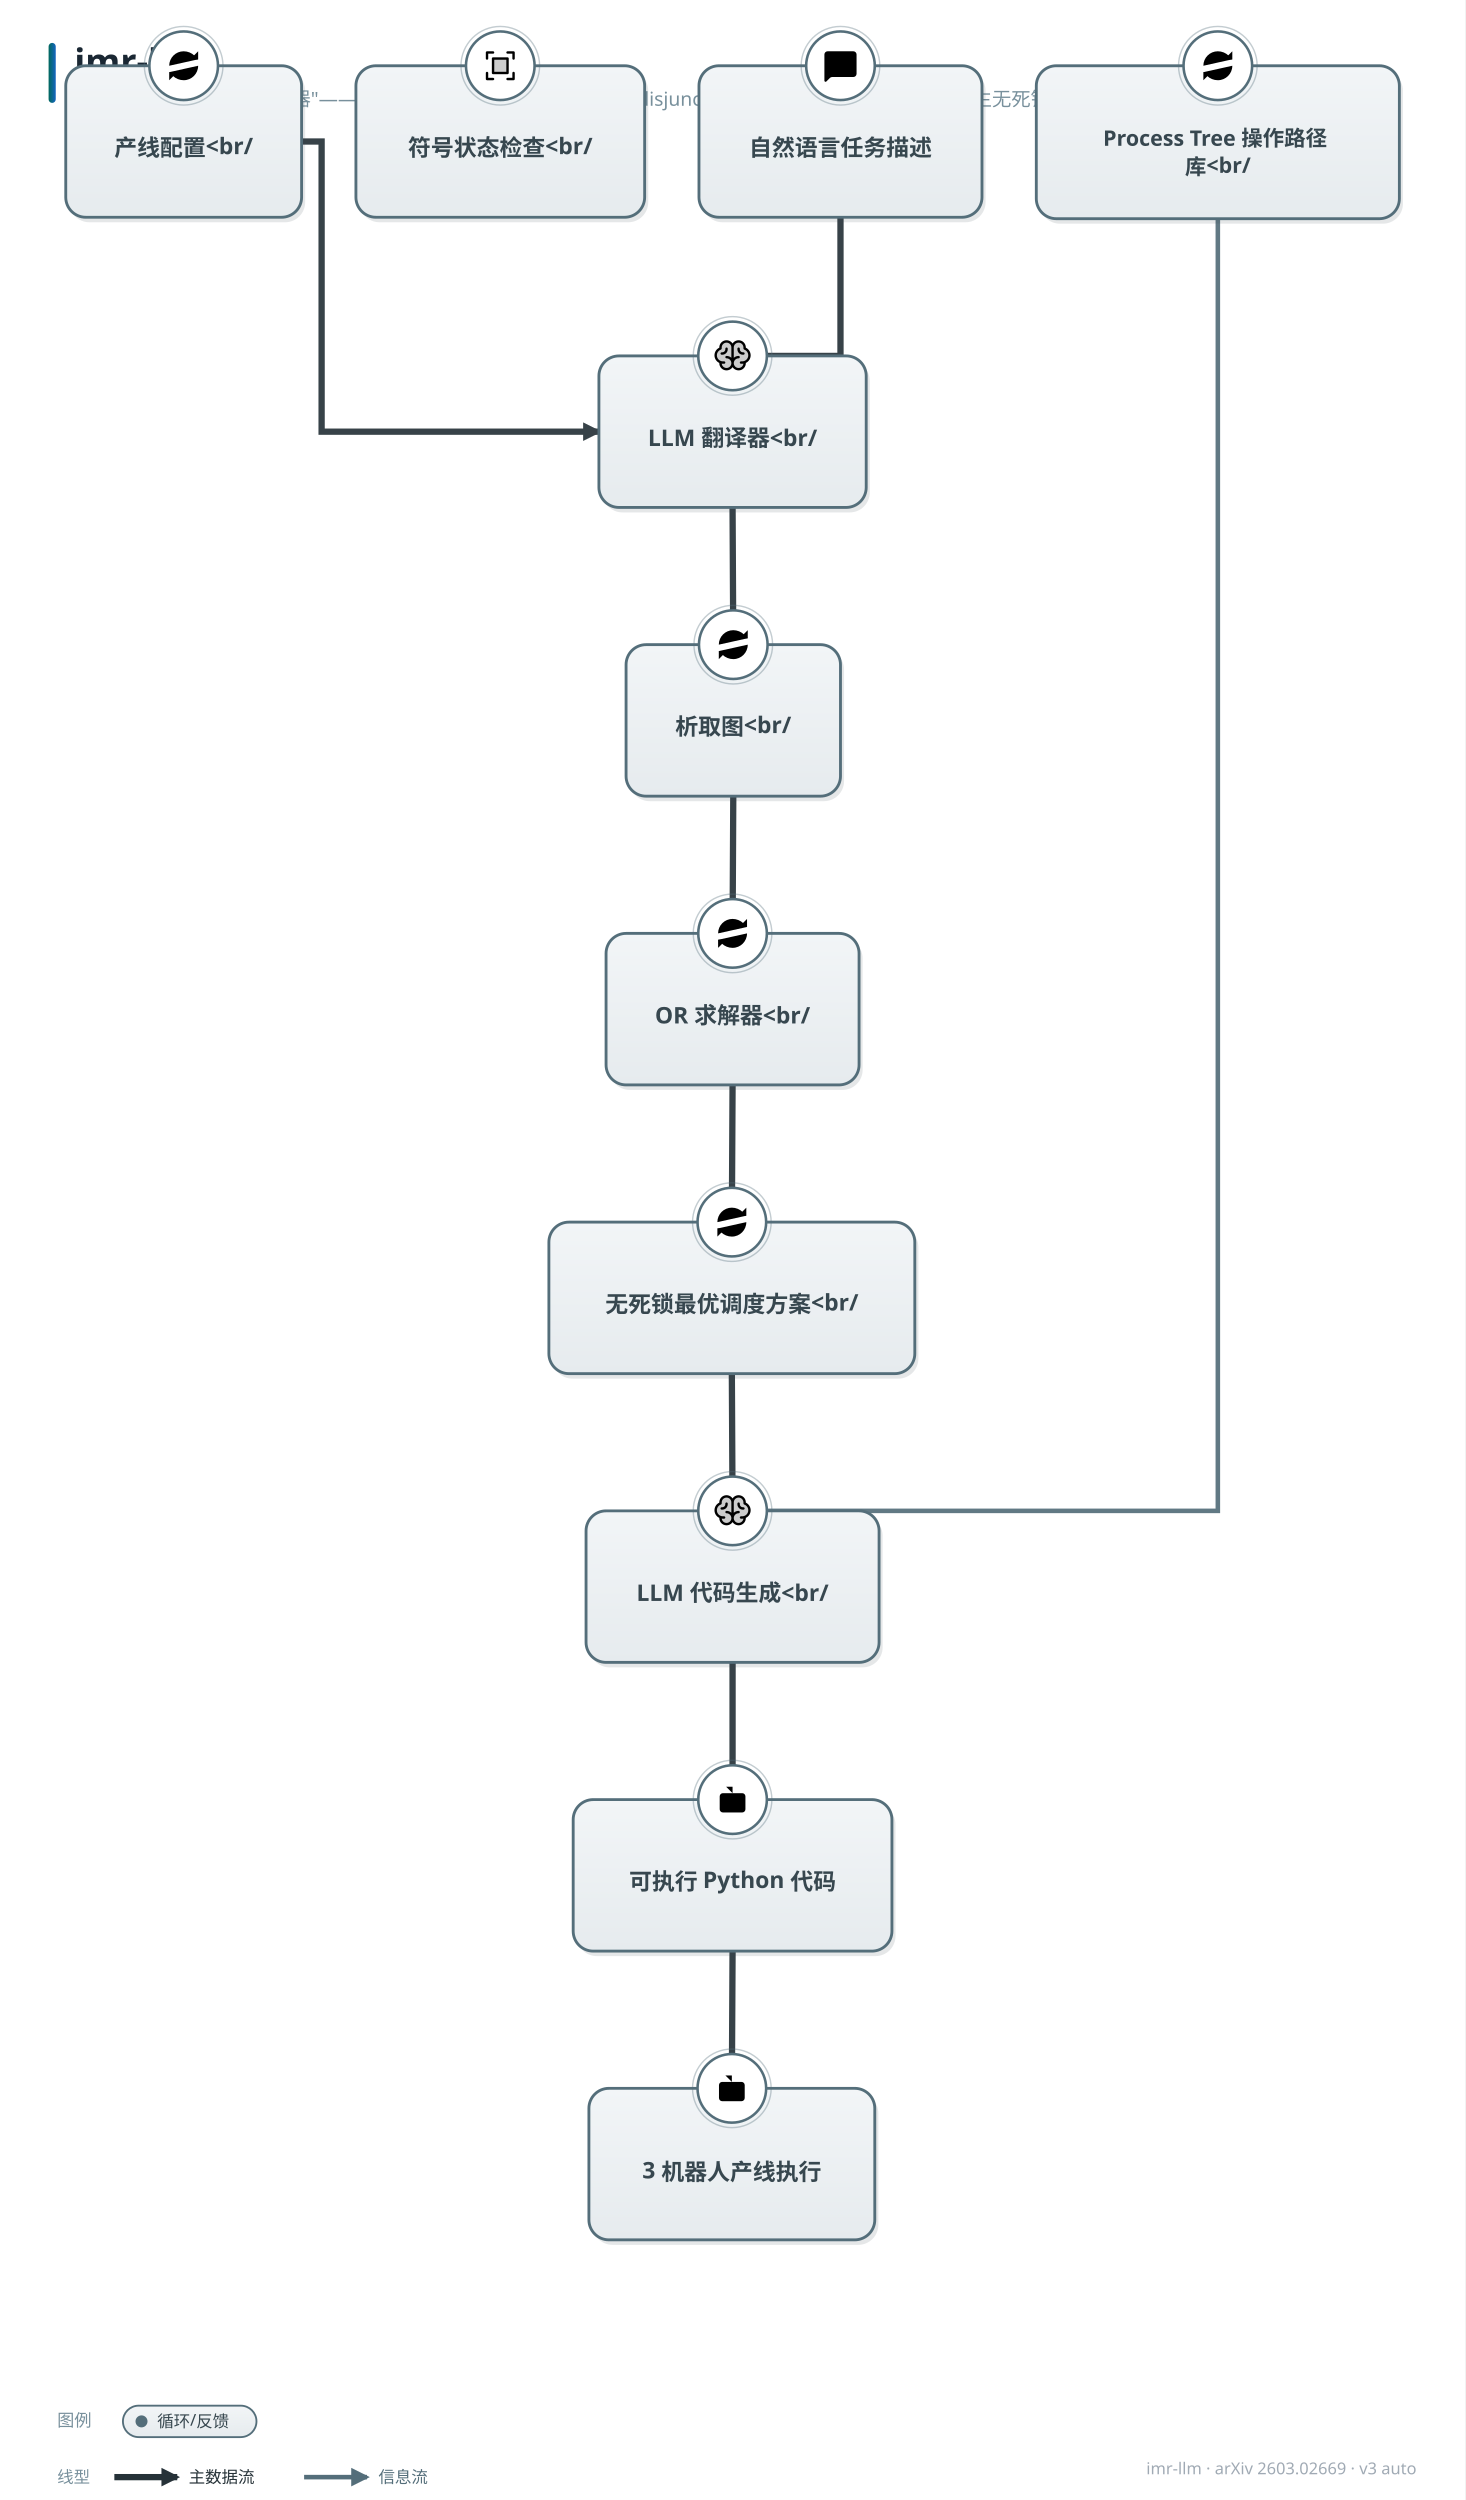
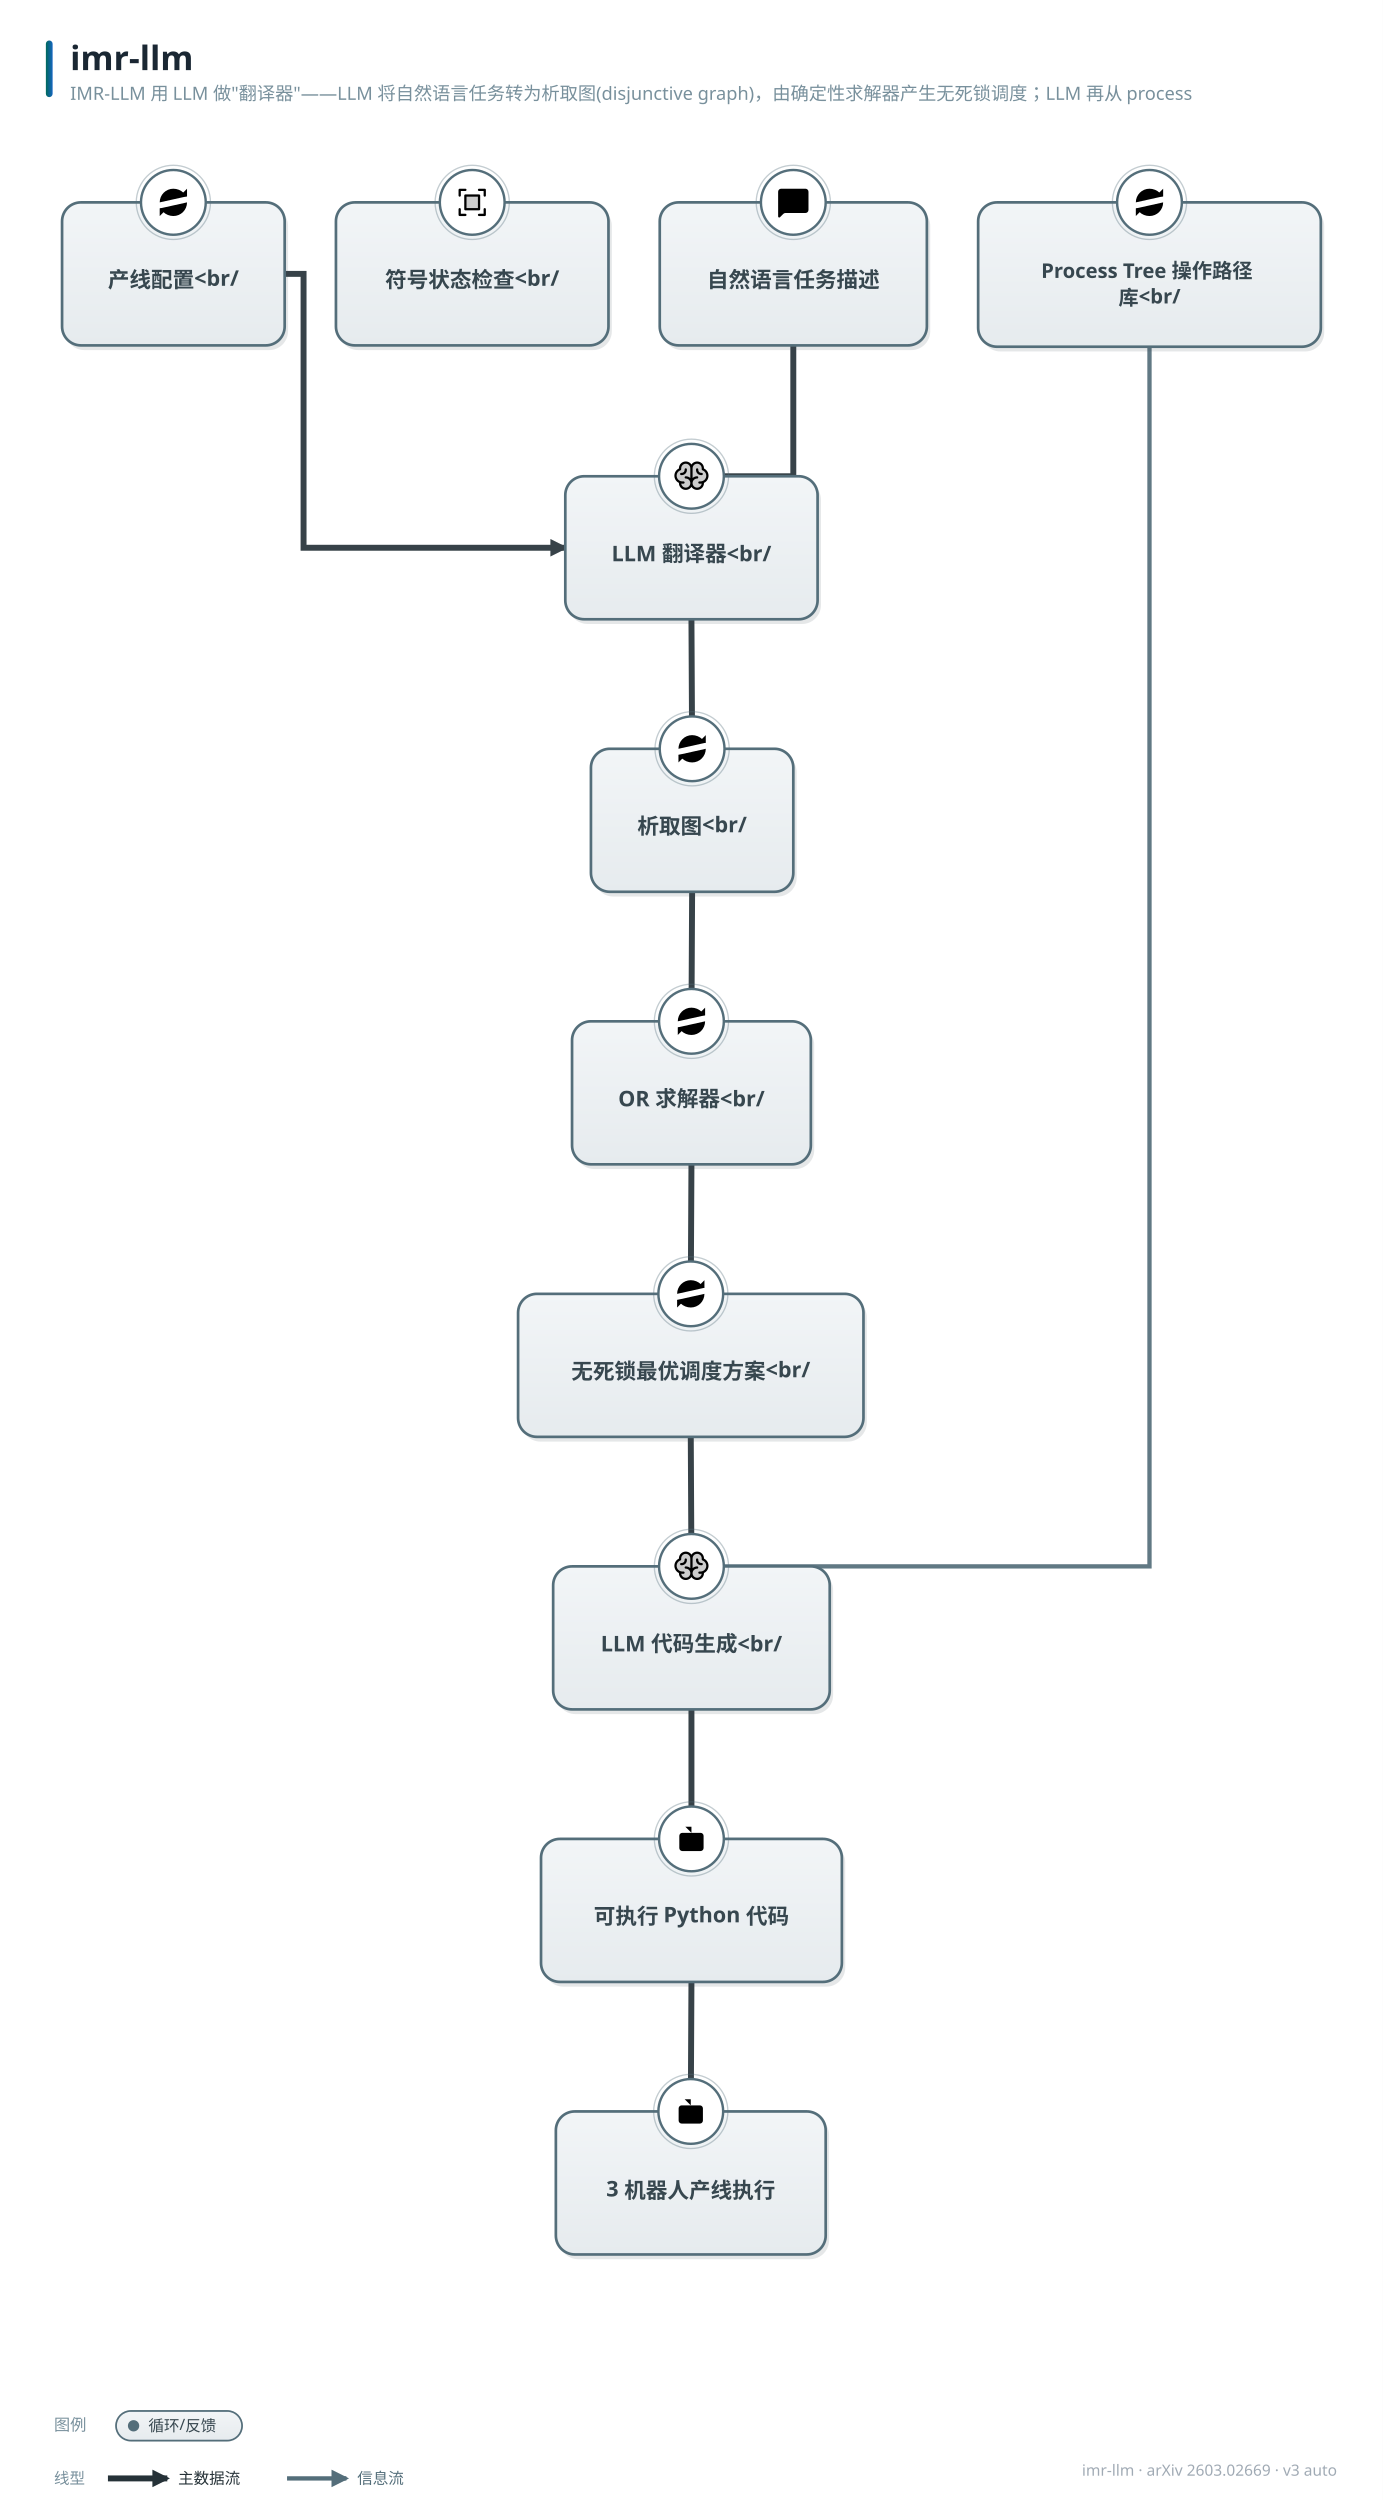
- <svg xmlns="http://www.w3.org/2000/svg" width="1025" height="1749" viewBox="0 0 1025 1749" font-family="'PingFang SC','Hiragino Sans GB','Microsoft YaHei','Segoe UI',sans-serif">
+ <svg xmlns="http://www.w3.org/2000/svg" width="1025" height="1853" viewBox="0 0 1025 1853" font-family="'PingFang SC','Hiragino Sans GB','Microsoft YaHei','Segoe UI',sans-serif">
  <style>text{font-family:'PingFang SC','Hiragino Sans GB','Microsoft YaHei','Segoe UI',sans-serif;} .lbl{font-weight:700;}</style>
  <defs>
    <linearGradient id="g-data" x1="0" y1="0" x2="0" y2="1">
      <stop offset="0" stop-color="#f1f9f1" />
      <stop offset="1" stop-color="#e2f0e2" />
    </linearGradient>
    <linearGradient id="g-frozen" x1="0" y1="0" x2="0" y2="1">
      <stop offset="0" stop-color="#f0f7fe" />
      <stop offset="1" stop-color="#dcecfb" />
    </linearGradient>
    <linearGradient id="g-train" x1="0" y1="0" x2="0" y2="1">
      <stop offset="0" stop-color="#fff6e8" />
      <stop offset="1" stop-color="#ffedd4" />
    </linearGradient>
    <linearGradient id="g-loss" x1="0" y1="0" x2="0" y2="1">
      <stop offset="0" stop-color="#fdf0f1" />
      <stop offset="1" stop-color="#f9e0e2" />
    </linearGradient>
    <linearGradient id="g-act" x1="0" y1="0" x2="0" y2="1">
      <stop offset="0" stop-color="#f8f1fb" />
      <stop offset="1" stop-color="#f0e4f7" />
    </linearGradient>
    <linearGradient id="g-loop" x1="0" y1="0" x2="0" y2="1">
      <stop offset="0" stop-color="#f2f5f7" />
      <stop offset="1" stop-color="#e6ebee" />
    </linearGradient>
    <linearGradient id="g-env" x1="0" y1="0" x2="0" y2="1">
      <stop offset="0" stop-color="#eef8f6" />
      <stop offset="1" stop-color="#dcf0ec" />
    </linearGradient>
    <linearGradient id="g-mem" x1="0" y1="0" x2="0" y2="1">
      <stop offset="0" stop-color="#fffef0" />
      <stop offset="1" stop-color="#fdf6d8" />
    </linearGradient>
    <linearGradient id="g-reward" x1="0" y1="0" x2="0" y2="1">
      <stop offset="0" stop-color="#fdf2f7" />
      <stop offset="1" stop-color="#f9e2ed" />
    </linearGradient>
    <linearGradient id="g-key" x1="0" y1="0" x2="0" y2="1">
      <stop offset="0" stop-color="#fffaf0" />
      <stop offset="1" stop-color="#fff1d6" />
    </linearGradient>
    <linearGradient id="g-title" x1="0" y1="0" x2="1" y2="0">
      <stop offset="0" stop-color="#00695c" />
      <stop offset="1" stop-color="#1565c0" />
    </linearGradient>
    <marker id="arr-main" viewBox="0 0 10 10" refX="8.5" refY="5" markerWidth="13" markerHeight="13" markerUnits="userSpaceOnUse" orient="auto-start-reverse">
      <path d="M0 0 L10 5 L0 10 z" fill="#546e7a" />
    </marker>
    <marker id="arr-thick" viewBox="0 0 10 10" refX="8.5" refY="5" markerWidth="13" markerHeight="13" markerUnits="userSpaceOnUse" orient="auto-start-reverse">
      <path d="M0 0 L10 5 L0 10 z" fill="#263238" />
    </marker>
    <marker id="arr-thin" viewBox="0 0 10 10" refX="8.5" refY="5" markerWidth="13" markerHeight="13" markerUnits="userSpaceOnUse" orient="auto-start-reverse">
      <path d="M0 0 L10 5 L0 10 z" fill="#9fb0bb" />
    </marker>
    <marker id="arr-fb" viewBox="0 0 10 10" refX="8.5" refY="5" markerWidth="13" markerHeight="13" markerUnits="userSpaceOnUse" orient="auto-start-reverse">
      <path d="M0 0 L10 5 L0 10 z" fill="#1565c0" />
    </marker>
    <marker id="arr-loss" viewBox="0 0 10 10" refX="8.5" refY="5" markerWidth="13" markerHeight="13" markerUnits="userSpaceOnUse" orient="auto-start-reverse">
      <path d="M0 0 L10 5 L0 10 z" fill="#c62828" />
    </marker>
  </defs>
-   <rect width="1025" height="1749" fill="#ffffff" />
+   <rect width="1025" height="1853" fill="#ffffff" />
  <rect x="34" y="30" width="5" height="42" rx="2.5" fill="url(#g-title)" />
  <text x="52" y="52" font-size="25" font-weight="800" fill="#1a2733">imr-llm</text>
  <text x="52" y="74" font-size="13.5" fill="#78909c">IMR-LLM 用 LLM 做"翻译器"——LLM 将自然语言任务转为析取图(disjunctive graph)，由确定性求解器产生无死锁调度；LLM 再从 process </text>
-   <text x="991" y="1731" font-size="11.5" fill="#a0aab4" text-anchor="end">imr-llm · arXiv 2603.02669 · v3 auto</text>
-   <path d="M 588.0 152.0 L 588.0 249.0 L 512.5 249.0" fill="none" stroke="#263238" stroke-width="4.4" marker-end="url(#arr-thick)" opacity="0.92" />
-   <path d="M 211.0 99.0 L 225.0 99.0 L 225.0 302.0 L 419.0 302.0" fill="none" stroke="#263238" stroke-width="4.4" marker-end="url(#arr-thick)" opacity="0.92" />
-   <path d="M 512.5 355.0 L 513.0 451.0" fill="none" stroke="#263238" stroke-width="4.4" marker-end="url(#arr-thick)" opacity="0.92" />
-   <path d="M 513.0 557.0 L 512.5 653.0" fill="none" stroke="#263238" stroke-width="4.4" marker-end="url(#arr-thick)" opacity="0.92" />
-   <path d="M 512.5 759.0 L 512.0 855.0" fill="none" stroke="#263238" stroke-width="4.4" marker-end="url(#arr-thick)" opacity="0.92" />
-   <path d="M 512.0 961.0 L 512.5 1057.0" fill="none" stroke="#263238" stroke-width="4.4" marker-end="url(#arr-thick)" opacity="0.92" />
-   <path d="M 852.0 153.0 L 852.0 1057.0 L 512.5 1057.0" fill="none" stroke="#546e7a" stroke-width="3.2" marker-end="url(#arr-main)" opacity="0.92" />
-   <path d="M 512.5 1163.0 L 512.5 1259.0" fill="none" stroke="#263238" stroke-width="4.4" marker-end="url(#arr-thick)" opacity="0.92" />
-   <path d="M 512.5 1365.0 L 512.0 1461.0" fill="none" stroke="#263238" stroke-width="4.4" marker-end="url(#arr-thick)" opacity="0.92" />
-   <rect x="491.5" y="49.5" width="198" height="106" rx="14" fill="#37474f" opacity="0.13" />
-   <rect x="489" y="46" width="198" height="106" rx="14" fill="url(#g-loop)" stroke="#546e7a" stroke-width="2.0" />
-   <circle cx="588.0" cy="46" r="24" fill="#ffffff" stroke="#546e7a" stroke-width="1.8" />
-   <circle cx="588.0" cy="46" r="27.5" fill="none" stroke="#546e7a" stroke-width="1" opacity="0.35" />
-   <g transform="translate(574.5,32.5) scale(1.125)">
+   <text x="991" y="1835" font-size="11.5" fill="#a0aab4" text-anchor="end">imr-llm · arXiv 2603.02669 · v3 auto</text>
+   <path d="M 588.0 256.0 L 588.0 353.0 L 512.5 353.0" fill="none" stroke="#263238" stroke-width="4.4" marker-end="url(#arr-thick)" opacity="0.92" />
+   <path d="M 211.0 203.0 L 225.0 203.0 L 225.0 406.0 L 419.0 406.0" fill="none" stroke="#263238" stroke-width="4.4" marker-end="url(#arr-thick)" opacity="0.92" />
+   <path d="M 512.5 459.0 L 513.0 555.0" fill="none" stroke="#263238" stroke-width="4.4" marker-end="url(#arr-thick)" opacity="0.92" />
+   <path d="M 513.0 661.0 L 512.5 757.0" fill="none" stroke="#263238" stroke-width="4.4" marker-end="url(#arr-thick)" opacity="0.92" />
+   <path d="M 512.5 863.0 L 512.0 959.0" fill="none" stroke="#263238" stroke-width="4.4" marker-end="url(#arr-thick)" opacity="0.92" />
+   <path d="M 512.0 1065.0 L 512.5 1161.0" fill="none" stroke="#263238" stroke-width="4.4" marker-end="url(#arr-thick)" opacity="0.92" />
+   <path d="M 852.0 257.0 L 852.0 1161.0 L 512.5 1161.0" fill="none" stroke="#546e7a" stroke-width="3.2" marker-end="url(#arr-main)" opacity="0.92" />
+   <path d="M 512.5 1267.0 L 512.5 1363.0" fill="none" stroke="#263238" stroke-width="4.4" marker-end="url(#arr-thick)" opacity="0.92" />
+   <path d="M 512.5 1469.0 L 512.0 1565.0" fill="none" stroke="#263238" stroke-width="4.4" marker-end="url(#arr-thick)" opacity="0.92" />
+   <rect x="491.5" y="153.5" width="198" height="106" rx="14" fill="#37474f" opacity="0.13" />
+   <rect x="489" y="150" width="198" height="106" rx="14" fill="url(#g-loop)" stroke="#546e7a" stroke-width="2.0" />
+   <circle cx="588.0" cy="150" r="24" fill="#ffffff" stroke="#546e7a" stroke-width="1.8" />
+   <circle cx="588.0" cy="150" r="27.5" fill="none" stroke="#546e7a" stroke-width="1" opacity="0.35" />
+   <g transform="translate(574.5,136.5) scale(1.125)">
    <path d="M22 17a2 2 0 0 1-2 2H6.828a2 2 0 0 0-1.414.586l-2.202 2.202A.71.71 0 0 1 2 21.286V5a2 2 0 0 1 2-2h16a2 2 0 0 1 2 2z" />
  </g>
-   <text x="588.0" y="109" font-size="16" class="lbl" fill="#37474f" text-anchor="middle">自然语言任务描述</text>
-   <rect x="48.5" y="49.5" width="165" height="106" rx="14" fill="#37474f" opacity="0.13" />
-   <rect x="46" y="46" width="165" height="106" rx="14" fill="url(#g-loop)" stroke="#546e7a" stroke-width="2.0" />
-   <circle cx="128.5" cy="46" r="24" fill="#ffffff" stroke="#546e7a" stroke-width="1.8" />
-   <circle cx="128.5" cy="46" r="27.5" fill="none" stroke="#546e7a" stroke-width="1" opacity="0.35" />
-   <g transform="translate(115.0,32.5) scale(1.125)">
-     <path d="M3 12a9 9 0 0 1 9-9 9.75 9.75 0 0 1 6.74 2.74L21 8" />
-     <path d="M21 3v5h-5" />
-     <path d="M21 12a9 9 0 0 1-9 9 9.75 9.75 0 0 1-6.74-2.74L3 16" />
-     <path d="M8 16H3v5" />
-   </g>
-   <text x="128.5" y="109" font-size="16" class="lbl" fill="#37474f" text-anchor="middle">产线配置&lt;br/</text>
-   <rect x="421.5" y="252.5" width="187" height="106" rx="14" fill="#37474f" opacity="0.13" />
-   <rect x="419" y="249" width="187" height="106" rx="14" fill="url(#g-loop)" stroke="#546e7a" stroke-width="2.0" />
-   <circle cx="512.5" cy="249" r="24" fill="#ffffff" stroke="#546e7a" stroke-width="1.8" />
-   <circle cx="512.5" cy="249" r="27.5" fill="none" stroke="#546e7a" stroke-width="1" opacity="0.35" />
-   <g transform="translate(499.0,235.5) scale(0.1055)">
+   <text x="588.0" y="213" font-size="16" class="lbl" fill="#37474f" text-anchor="middle">自然语言任务描述</text>
+   <rect x="48.5" y="153.5" width="165" height="106" rx="14" fill="#37474f" opacity="0.13" />
+   <rect x="46" y="150" width="165" height="106" rx="14" fill="url(#g-loop)" stroke="#546e7a" stroke-width="2.0" />
+   <circle cx="128.5" cy="150" r="24" fill="#ffffff" stroke="#546e7a" stroke-width="1.8" />
+   <circle cx="128.5" cy="150" r="27.5" fill="none" stroke="#546e7a" stroke-width="1" opacity="0.35" />
+   <g transform="translate(115.0,136.5) scale(1.125)">
+     <path d="M3 12a9 9 0 0 1 9-9 9.75 9.75 0 0 1 6.74 2.74L21 8" />
+     <path d="M21 3v5h-5" />
+     <path d="M21 12a9 9 0 0 1-9 9 9.75 9.75 0 0 1-6.74-2.74L3 16" />
+     <path d="M8 16H3v5" />
+   </g>
+   <text x="128.5" y="213" font-size="16" class="lbl" fill="#37474f" text-anchor="middle">产线配置&lt;br/</text>
+   <rect x="421.5" y="356.5" width="187" height="106" rx="14" fill="#37474f" opacity="0.13" />
+   <rect x="419" y="353" width="187" height="106" rx="14" fill="url(#g-loop)" stroke="#546e7a" stroke-width="2.0" />
+   <circle cx="512.5" cy="353" r="24" fill="#ffffff" stroke="#546e7a" stroke-width="1.8" />
+   <circle cx="512.5" cy="353" r="27.5" fill="none" stroke="#546e7a" stroke-width="1" opacity="0.35" />
+   <g transform="translate(499.0,339.5) scale(0.1055)">
    <path d="M240,124a48,48,0,0,1-32,45.27h0V176a40,40,0,0,1-80,0,40,40,0,0,1-80,0v-6.73h0a48,48,0,0,1,0-90.54V72a40,40,0,0,1,80,0,40,40,0,0,1,80,0v6.73A48,48,0,0,1,240,124Z" opacity="0.2" />
    <path d="M248,124a56.11,56.11,0,0,0-32-50.61V72a48,48,0,0,0-88-26.49A48,48,0,0,0,40,72v1.39a56,56,0,0,0,0,101.2V176a48,48,0,0,0,88,26.49A48,48,0,0,0,216,176v-1.41A56.09,56.09,0,0,0,248,124ZM88,208a32,32,0,0,1-31.81-28.56A55.87,55.87,0,0,0,64,180h8a8,8,0,0,0,0-16H64A40,40,0,0,1,50.67,86.27,8,8,0,0,0,56,78.73V72a32,32,0,0,1,64,0v68.26A47.8,47.8,0,0,0,88,128a8,8,0,0,0,0,16,32,32,0,0,1,0,64Zm104-44h-8a8,8,0,0,0,0,16h8a55.87,55.87,0,0,0,7.81-.56A32,32,0,1,1,168,144a8,8,0,0,0,0-16,47.8,47.8,0,0,0-32,12.26V72a32,32,0,0,1,64,0v6.73a8,8,0,0,0,5.33,7.54A40,40,0,0,1,192,164Zm16-52a8,8,0,0,1-8,8h-4a36,36,0,0,1-36-36V80a8,8,0,0,1,16,0v4a20,20,0,0,0,20,20h4A8,8,0,0,1,208,112ZM60,120H56a8,8,0,0,1,0-16h4A20,20,0,0,0,80,84V80a8,8,0,0,1,16,0v4A36,36,0,0,1,60,120Z" />
  </g>
-   <text x="512.5" y="312" font-size="16" class="lbl" fill="#37474f" text-anchor="middle">LLM 翻译器&lt;br/</text>
-   <rect x="440.5" y="454.5" width="150" height="106" rx="14" fill="#37474f" opacity="0.13" />
-   <rect x="438" y="451" width="150" height="106" rx="14" fill="url(#g-loop)" stroke="#546e7a" stroke-width="2.0" />
-   <circle cx="513.0" cy="451" r="24" fill="#ffffff" stroke="#546e7a" stroke-width="1.8" />
-   <circle cx="513.0" cy="451" r="27.5" fill="none" stroke="#546e7a" stroke-width="1" opacity="0.35" />
-   <g transform="translate(499.5,437.5) scale(1.125)">
-     <path d="M3 12a9 9 0 0 1 9-9 9.75 9.75 0 0 1 6.74 2.74L21 8" />
-     <path d="M21 3v5h-5" />
-     <path d="M21 12a9 9 0 0 1-9 9 9.75 9.75 0 0 1-6.74-2.74L3 16" />
-     <path d="M8 16H3v5" />
-   </g>
-   <text x="513.0" y="514" font-size="16" class="lbl" fill="#37474f" text-anchor="middle">析取图&lt;br/</text>
-   <rect x="426.5" y="656.5" width="177" height="106" rx="14" fill="#37474f" opacity="0.13" />
-   <rect x="424" y="653" width="177" height="106" rx="14" fill="url(#g-loop)" stroke="#546e7a" stroke-width="2.0" />
-   <circle cx="512.5" cy="653" r="24" fill="#ffffff" stroke="#546e7a" stroke-width="1.8" />
-   <circle cx="512.5" cy="653" r="27.5" fill="none" stroke="#546e7a" stroke-width="1" opacity="0.35" />
-   <g transform="translate(499.0,639.5) scale(1.125)">
-     <path d="M3 12a9 9 0 0 1 9-9 9.75 9.75 0 0 1 6.74 2.74L21 8" />
-     <path d="M21 3v5h-5" />
-     <path d="M21 12a9 9 0 0 1-9 9 9.75 9.75 0 0 1-6.74-2.74L3 16" />
-     <path d="M8 16H3v5" />
-   </g>
-   <text x="512.5" y="716" font-size="16" class="lbl" fill="#37474f" text-anchor="middle">OR 求解器&lt;br/</text>
-   <rect x="386.5" y="858.5" width="256" height="106" rx="14" fill="#37474f" opacity="0.13" />
-   <rect x="384" y="855" width="256" height="106" rx="14" fill="url(#g-loop)" stroke="#546e7a" stroke-width="2.0" />
-   <circle cx="512.0" cy="855" r="24" fill="#ffffff" stroke="#546e7a" stroke-width="1.8" />
-   <circle cx="512.0" cy="855" r="27.5" fill="none" stroke="#546e7a" stroke-width="1" opacity="0.35" />
-   <g transform="translate(498.5,841.5) scale(1.125)">
-     <path d="M3 12a9 9 0 0 1 9-9 9.75 9.75 0 0 1 6.74 2.74L21 8" />
-     <path d="M21 3v5h-5" />
-     <path d="M21 12a9 9 0 0 1-9 9 9.75 9.75 0 0 1-6.74-2.74L3 16" />
-     <path d="M8 16H3v5" />
-   </g>
-   <text x="512.0" y="918" font-size="16" class="lbl" fill="#37474f" text-anchor="middle">无死锁最优调度方案&lt;br/</text>
-   <rect x="727.5" y="49.5" width="254" height="107" rx="14" fill="#37474f" opacity="0.13" />
-   <rect x="725" y="46" width="254" height="107" rx="14" fill="url(#g-loop)" stroke="#546e7a" stroke-width="2.0" />
-   <circle cx="852.0" cy="46" r="24" fill="#ffffff" stroke="#546e7a" stroke-width="1.8" />
-   <circle cx="852.0" cy="46" r="27.5" fill="none" stroke="#546e7a" stroke-width="1" opacity="0.35" />
-   <g transform="translate(838.5,32.5) scale(1.125)">
-     <path d="M3 12a9 9 0 0 1 9-9 9.75 9.75 0 0 1 6.74 2.74L21 8" />
-     <path d="M21 3v5h-5" />
-     <path d="M21 12a9 9 0 0 1-9 9 9.75 9.75 0 0 1-6.74-2.74L3 16" />
-     <path d="M8 16H3v5" />
-   </g>
-   <text x="852.0" y="102" font-size="15" class="lbl" fill="#37474f" text-anchor="middle">
+   <text x="512.5" y="416" font-size="16" class="lbl" fill="#37474f" text-anchor="middle">LLM 翻译器&lt;br/</text>
+   <rect x="440.5" y="558.5" width="150" height="106" rx="14" fill="#37474f" opacity="0.13" />
+   <rect x="438" y="555" width="150" height="106" rx="14" fill="url(#g-loop)" stroke="#546e7a" stroke-width="2.0" />
+   <circle cx="513.0" cy="555" r="24" fill="#ffffff" stroke="#546e7a" stroke-width="1.8" />
+   <circle cx="513.0" cy="555" r="27.5" fill="none" stroke="#546e7a" stroke-width="1" opacity="0.35" />
+   <g transform="translate(499.5,541.5) scale(1.125)">
+     <path d="M3 12a9 9 0 0 1 9-9 9.75 9.75 0 0 1 6.74 2.74L21 8" />
+     <path d="M21 3v5h-5" />
+     <path d="M21 12a9 9 0 0 1-9 9 9.75 9.75 0 0 1-6.74-2.74L3 16" />
+     <path d="M8 16H3v5" />
+   </g>
+   <text x="513.0" y="618" font-size="16" class="lbl" fill="#37474f" text-anchor="middle">析取图&lt;br/</text>
+   <rect x="426.5" y="760.5" width="177" height="106" rx="14" fill="#37474f" opacity="0.13" />
+   <rect x="424" y="757" width="177" height="106" rx="14" fill="url(#g-loop)" stroke="#546e7a" stroke-width="2.0" />
+   <circle cx="512.5" cy="757" r="24" fill="#ffffff" stroke="#546e7a" stroke-width="1.8" />
+   <circle cx="512.5" cy="757" r="27.5" fill="none" stroke="#546e7a" stroke-width="1" opacity="0.35" />
+   <g transform="translate(499.0,743.5) scale(1.125)">
+     <path d="M3 12a9 9 0 0 1 9-9 9.75 9.75 0 0 1 6.74 2.74L21 8" />
+     <path d="M21 3v5h-5" />
+     <path d="M21 12a9 9 0 0 1-9 9 9.75 9.75 0 0 1-6.74-2.74L3 16" />
+     <path d="M8 16H3v5" />
+   </g>
+   <text x="512.5" y="820" font-size="16" class="lbl" fill="#37474f" text-anchor="middle">OR 求解器&lt;br/</text>
+   <rect x="386.5" y="962.5" width="256" height="106" rx="14" fill="#37474f" opacity="0.13" />
+   <rect x="384" y="959" width="256" height="106" rx="14" fill="url(#g-loop)" stroke="#546e7a" stroke-width="2.0" />
+   <circle cx="512.0" cy="959" r="24" fill="#ffffff" stroke="#546e7a" stroke-width="1.8" />
+   <circle cx="512.0" cy="959" r="27.5" fill="none" stroke="#546e7a" stroke-width="1" opacity="0.35" />
+   <g transform="translate(498.5,945.5) scale(1.125)">
+     <path d="M3 12a9 9 0 0 1 9-9 9.75 9.75 0 0 1 6.74 2.74L21 8" />
+     <path d="M21 3v5h-5" />
+     <path d="M21 12a9 9 0 0 1-9 9 9.75 9.75 0 0 1-6.74-2.74L3 16" />
+     <path d="M8 16H3v5" />
+   </g>
+   <text x="512.0" y="1022" font-size="16" class="lbl" fill="#37474f" text-anchor="middle">无死锁最优调度方案&lt;br/</text>
+   <rect x="727.5" y="153.5" width="254" height="107" rx="14" fill="#37474f" opacity="0.13" />
+   <rect x="725" y="150" width="254" height="107" rx="14" fill="url(#g-loop)" stroke="#546e7a" stroke-width="2.0" />
+   <circle cx="852.0" cy="150" r="24" fill="#ffffff" stroke="#546e7a" stroke-width="1.8" />
+   <circle cx="852.0" cy="150" r="27.5" fill="none" stroke="#546e7a" stroke-width="1" opacity="0.35" />
+   <g transform="translate(838.5,136.5) scale(1.125)">
+     <path d="M3 12a9 9 0 0 1 9-9 9.75 9.75 0 0 1 6.74 2.74L21 8" />
+     <path d="M21 3v5h-5" />
+     <path d="M21 12a9 9 0 0 1-9 9 9.75 9.75 0 0 1-6.74-2.74L3 16" />
+     <path d="M8 16H3v5" />
+   </g>
+   <text x="852.0" y="206" font-size="15" class="lbl" fill="#37474f" text-anchor="middle">
    <tspan x="852.0" dy="0">Process Tree 操作路径</tspan>
    <tspan x="852.0" dy="20">库&lt;br/</tspan>
  </text>
-   <rect x="412.5" y="1060.5" width="205" height="106" rx="14" fill="#37474f" opacity="0.13" />
-   <rect x="410" y="1057" width="205" height="106" rx="14" fill="url(#g-loop)" stroke="#546e7a" stroke-width="2.0" />
-   <circle cx="512.5" cy="1057" r="24" fill="#ffffff" stroke="#546e7a" stroke-width="1.8" />
-   <circle cx="512.5" cy="1057" r="27.5" fill="none" stroke="#546e7a" stroke-width="1" opacity="0.35" />
-   <g transform="translate(499.0,1043.5) scale(0.1055)">
+   <rect x="412.5" y="1164.5" width="205" height="106" rx="14" fill="#37474f" opacity="0.13" />
+   <rect x="410" y="1161" width="205" height="106" rx="14" fill="url(#g-loop)" stroke="#546e7a" stroke-width="2.0" />
+   <circle cx="512.5" cy="1161" r="24" fill="#ffffff" stroke="#546e7a" stroke-width="1.8" />
+   <circle cx="512.5" cy="1161" r="27.5" fill="none" stroke="#546e7a" stroke-width="1" opacity="0.35" />
+   <g transform="translate(499.0,1147.5) scale(0.1055)">
    <path d="M240,124a48,48,0,0,1-32,45.27h0V176a40,40,0,0,1-80,0,40,40,0,0,1-80,0v-6.73h0a48,48,0,0,1,0-90.54V72a40,40,0,0,1,80,0,40,40,0,0,1,80,0v6.73A48,48,0,0,1,240,124Z" opacity="0.2" />
    <path d="M248,124a56.11,56.11,0,0,0-32-50.61V72a48,48,0,0,0-88-26.49A48,48,0,0,0,40,72v1.39a56,56,0,0,0,0,101.2V176a48,48,0,0,0,88,26.49A48,48,0,0,0,216,176v-1.41A56.09,56.09,0,0,0,248,124ZM88,208a32,32,0,0,1-31.81-28.56A55.87,55.87,0,0,0,64,180h8a8,8,0,0,0,0-16H64A40,40,0,0,1,50.67,86.27,8,8,0,0,0,56,78.73V72a32,32,0,0,1,64,0v68.26A47.8,47.8,0,0,0,88,128a8,8,0,0,0,0,16,32,32,0,0,1,0,64Zm104-44h-8a8,8,0,0,0,0,16h8a55.87,55.87,0,0,0,7.81-.56A32,32,0,1,1,168,144a8,8,0,0,0,0-16,47.8,47.8,0,0,0-32,12.26V72a32,32,0,0,1,64,0v6.73a8,8,0,0,0,5.33,7.54A40,40,0,0,1,192,164Zm16-52a8,8,0,0,1-8,8h-4a36,36,0,0,1-36-36V80a8,8,0,0,1,16,0v4a20,20,0,0,0,20,20h4A8,8,0,0,1,208,112ZM60,120H56a8,8,0,0,1,0-16h4A20,20,0,0,0,80,84V80a8,8,0,0,1,16,0v4A36,36,0,0,1,60,120Z" />
  </g>
-   <text x="512.5" y="1120" font-size="16" class="lbl" fill="#37474f" text-anchor="middle">LLM 代码生成&lt;br/</text>
-   <rect x="403.5" y="1262.5" width="223" height="106" rx="14" fill="#37474f" opacity="0.13" />
-   <rect x="401" y="1259" width="223" height="106" rx="14" fill="url(#g-loop)" stroke="#546e7a" stroke-width="2.0" />
-   <circle cx="512.5" cy="1259" r="24" fill="#ffffff" stroke="#546e7a" stroke-width="1.8" />
-   <circle cx="512.5" cy="1259" r="27.5" fill="none" stroke="#546e7a" stroke-width="1" opacity="0.35" />
-   <g transform="translate(499.0,1245.5) scale(1.125)">
+   <text x="512.5" y="1224" font-size="16" class="lbl" fill="#37474f" text-anchor="middle">LLM 代码生成&lt;br/</text>
+   <rect x="403.5" y="1366.5" width="223" height="106" rx="14" fill="#37474f" opacity="0.13" />
+   <rect x="401" y="1363" width="223" height="106" rx="14" fill="url(#g-loop)" stroke="#546e7a" stroke-width="2.0" />
+   <circle cx="512.5" cy="1363" r="24" fill="#ffffff" stroke="#546e7a" stroke-width="1.8" />
+   <circle cx="512.5" cy="1363" r="27.5" fill="none" stroke="#546e7a" stroke-width="1" opacity="0.35" />
+   <g transform="translate(499.0,1349.5) scale(1.125)">
    <path d="M12 8V4H8" />
    <rect width="16" height="12" x="4" y="8" rx="2" />
    <path d="M2 14h2" />
    <path d="M20 14h2" />
    <path d="M15 13v2" />
    <path d="M9 13v2" />
  </g>
-   <text x="512.5" y="1322" font-size="16" class="lbl" fill="#37474f" text-anchor="middle">可执行 Python 代码</text>
-   <rect x="414.5" y="1464.5" width="200" height="106" rx="14" fill="#37474f" opacity="0.13" />
-   <rect x="412" y="1461" width="200" height="106" rx="14" fill="url(#g-loop)" stroke="#546e7a" stroke-width="2.0" />
-   <circle cx="512.0" cy="1461" r="24" fill="#ffffff" stroke="#546e7a" stroke-width="1.8" />
-   <circle cx="512.0" cy="1461" r="27.5" fill="none" stroke="#546e7a" stroke-width="1" opacity="0.35" />
-   <g transform="translate(498.5,1447.5) scale(1.125)">
+   <text x="512.5" y="1426" font-size="16" class="lbl" fill="#37474f" text-anchor="middle">可执行 Python 代码</text>
+   <rect x="414.5" y="1568.5" width="200" height="106" rx="14" fill="#37474f" opacity="0.13" />
+   <rect x="412" y="1565" width="200" height="106" rx="14" fill="url(#g-loop)" stroke="#546e7a" stroke-width="2.0" />
+   <circle cx="512.0" cy="1565" r="24" fill="#ffffff" stroke="#546e7a" stroke-width="1.8" />
+   <circle cx="512.0" cy="1565" r="27.5" fill="none" stroke="#546e7a" stroke-width="1" opacity="0.35" />
+   <g transform="translate(498.5,1551.5) scale(1.125)">
    <path d="M12 8V4H8" />
    <rect width="16" height="12" x="4" y="8" rx="2" />
    <path d="M2 14h2" />
    <path d="M20 14h2" />
    <path d="M15 13v2" />
    <path d="M9 13v2" />
  </g>
-   <text x="512.0" y="1524" font-size="16" class="lbl" fill="#37474f" text-anchor="middle">3 机器人产线执行</text>
-   <rect x="251.5" y="49.5" width="202" height="106" rx="14" fill="#37474f" opacity="0.13" />
-   <rect x="249" y="46" width="202" height="106" rx="14" fill="url(#g-loop)" stroke="#546e7a" stroke-width="2.0" />
-   <circle cx="350.0" cy="46" r="24" fill="#ffffff" stroke="#546e7a" stroke-width="1.8" />
-   <circle cx="350.0" cy="46" r="27.5" fill="none" stroke="#546e7a" stroke-width="1" opacity="0.35" />
-   <g transform="translate(336.5,32.5) scale(0.1055)">
+   <text x="512.0" y="1628" font-size="16" class="lbl" fill="#37474f" text-anchor="middle">3 机器人产线执行</text>
+   <rect x="251.5" y="153.5" width="202" height="106" rx="14" fill="#37474f" opacity="0.13" />
+   <rect x="249" y="150" width="202" height="106" rx="14" fill="url(#g-loop)" stroke="#546e7a" stroke-width="2.0" />
+   <circle cx="350.0" cy="150" r="24" fill="#ffffff" stroke="#546e7a" stroke-width="1.8" />
+   <circle cx="350.0" cy="150" r="27.5" fill="none" stroke="#546e7a" stroke-width="1" opacity="0.35" />
+   <g transform="translate(336.5,136.5) scale(0.1055)">
    <path d="M176,80v96H80V80Z" opacity="0.2" />
    <path d="M224,40V80a8,8,0,0,1-16,0V48H176a8,8,0,0,1,0-16h40A8,8,0,0,1,224,40ZM80,208H48V176a8,8,0,0,0-16,0v40a8,8,0,0,0,8,8H80a8,8,0,0,0,0-16Zm136-40a8,8,0,0,0-8,8v32H176a8,8,0,0,0,0,16h40a8,8,0,0,0,8-8V176A8,8,0,0,0,216,168ZM40,88a8,8,0,0,0,8-8V48H80a8,8,0,0,0,0-16H40a8,8,0,0,0-8,8V80A8,8,0,0,0,40,88ZM80,72h96a8,8,0,0,1,8,8v96a8,8,0,0,1-8,8H80a8,8,0,0,1-8-8V80A8,8,0,0,1,80,72Zm8,96h80V88H88Z" />
  </g>
-   <text x="350.0" y="109" font-size="16" class="lbl" fill="#37474f" text-anchor="middle">符号状态检查&lt;br/</text>
-   <text x="40" y="1697.5" font-size="12" fill="#78909c">图例</text>
+   <text x="350.0" y="213" font-size="16" class="lbl" fill="#37474f" text-anchor="middle">符号状态检查&lt;br/</text>
+   <text x="40" y="1801.5" font-size="12" fill="#78909c">图例</text>
  <g>
-     <rect x="86" y="1683" width="93.43" height="22" rx="11" fill="url(#g-loop)" stroke="#546e7a" stroke-width="1.3" />
-     <circle cx="99" cy="1694" r="4.2" fill="#546e7a" />
-     <text x="110" y="1698" font-size="11.5" fill="#37474f">循环/反馈</text>
-   </g>
-   <text x="40" y="1737" font-size="11.5" fill="#78909c">线型</text>
+     <rect x="86" y="1787" width="93.43" height="22" rx="11" fill="url(#g-loop)" stroke="#546e7a" stroke-width="1.3" />
+     <circle cx="99" cy="1798" r="4.2" fill="#546e7a" />
+     <text x="110" y="1802" font-size="11.5" fill="#37474f">循环/反馈</text>
+   </g>
+   <text x="40" y="1841" font-size="11.5" fill="#78909c">线型</text>
  <g>
-     <path d="M 80 1733 h 44" stroke="#263238" stroke-width="4.4" marker-end="url(#arr-thick)" />
-     <text x="132" y="1737" font-size="11.5" fill="#263238">主数据流</text>
+     <path d="M 80 1837 h 44" stroke="#263238" stroke-width="4.4" marker-end="url(#arr-thick)" />
+     <text x="132" y="1841" font-size="11.5" fill="#263238">主数据流</text>
  </g>
  <g>
-     <path d="M 212.76 1733 h 44" stroke="#546e7a" stroke-width="3.2" marker-end="url(#arr-main)" />
-     <text x="264.76" y="1737" font-size="11.5" fill="#546e7a">信息流</text>
+     <path d="M 212.76 1837 h 44" stroke="#546e7a" stroke-width="3.2" marker-end="url(#arr-main)" />
+     <text x="264.76" y="1841" font-size="11.5" fill="#546e7a">信息流</text>
  </g>
</svg>
